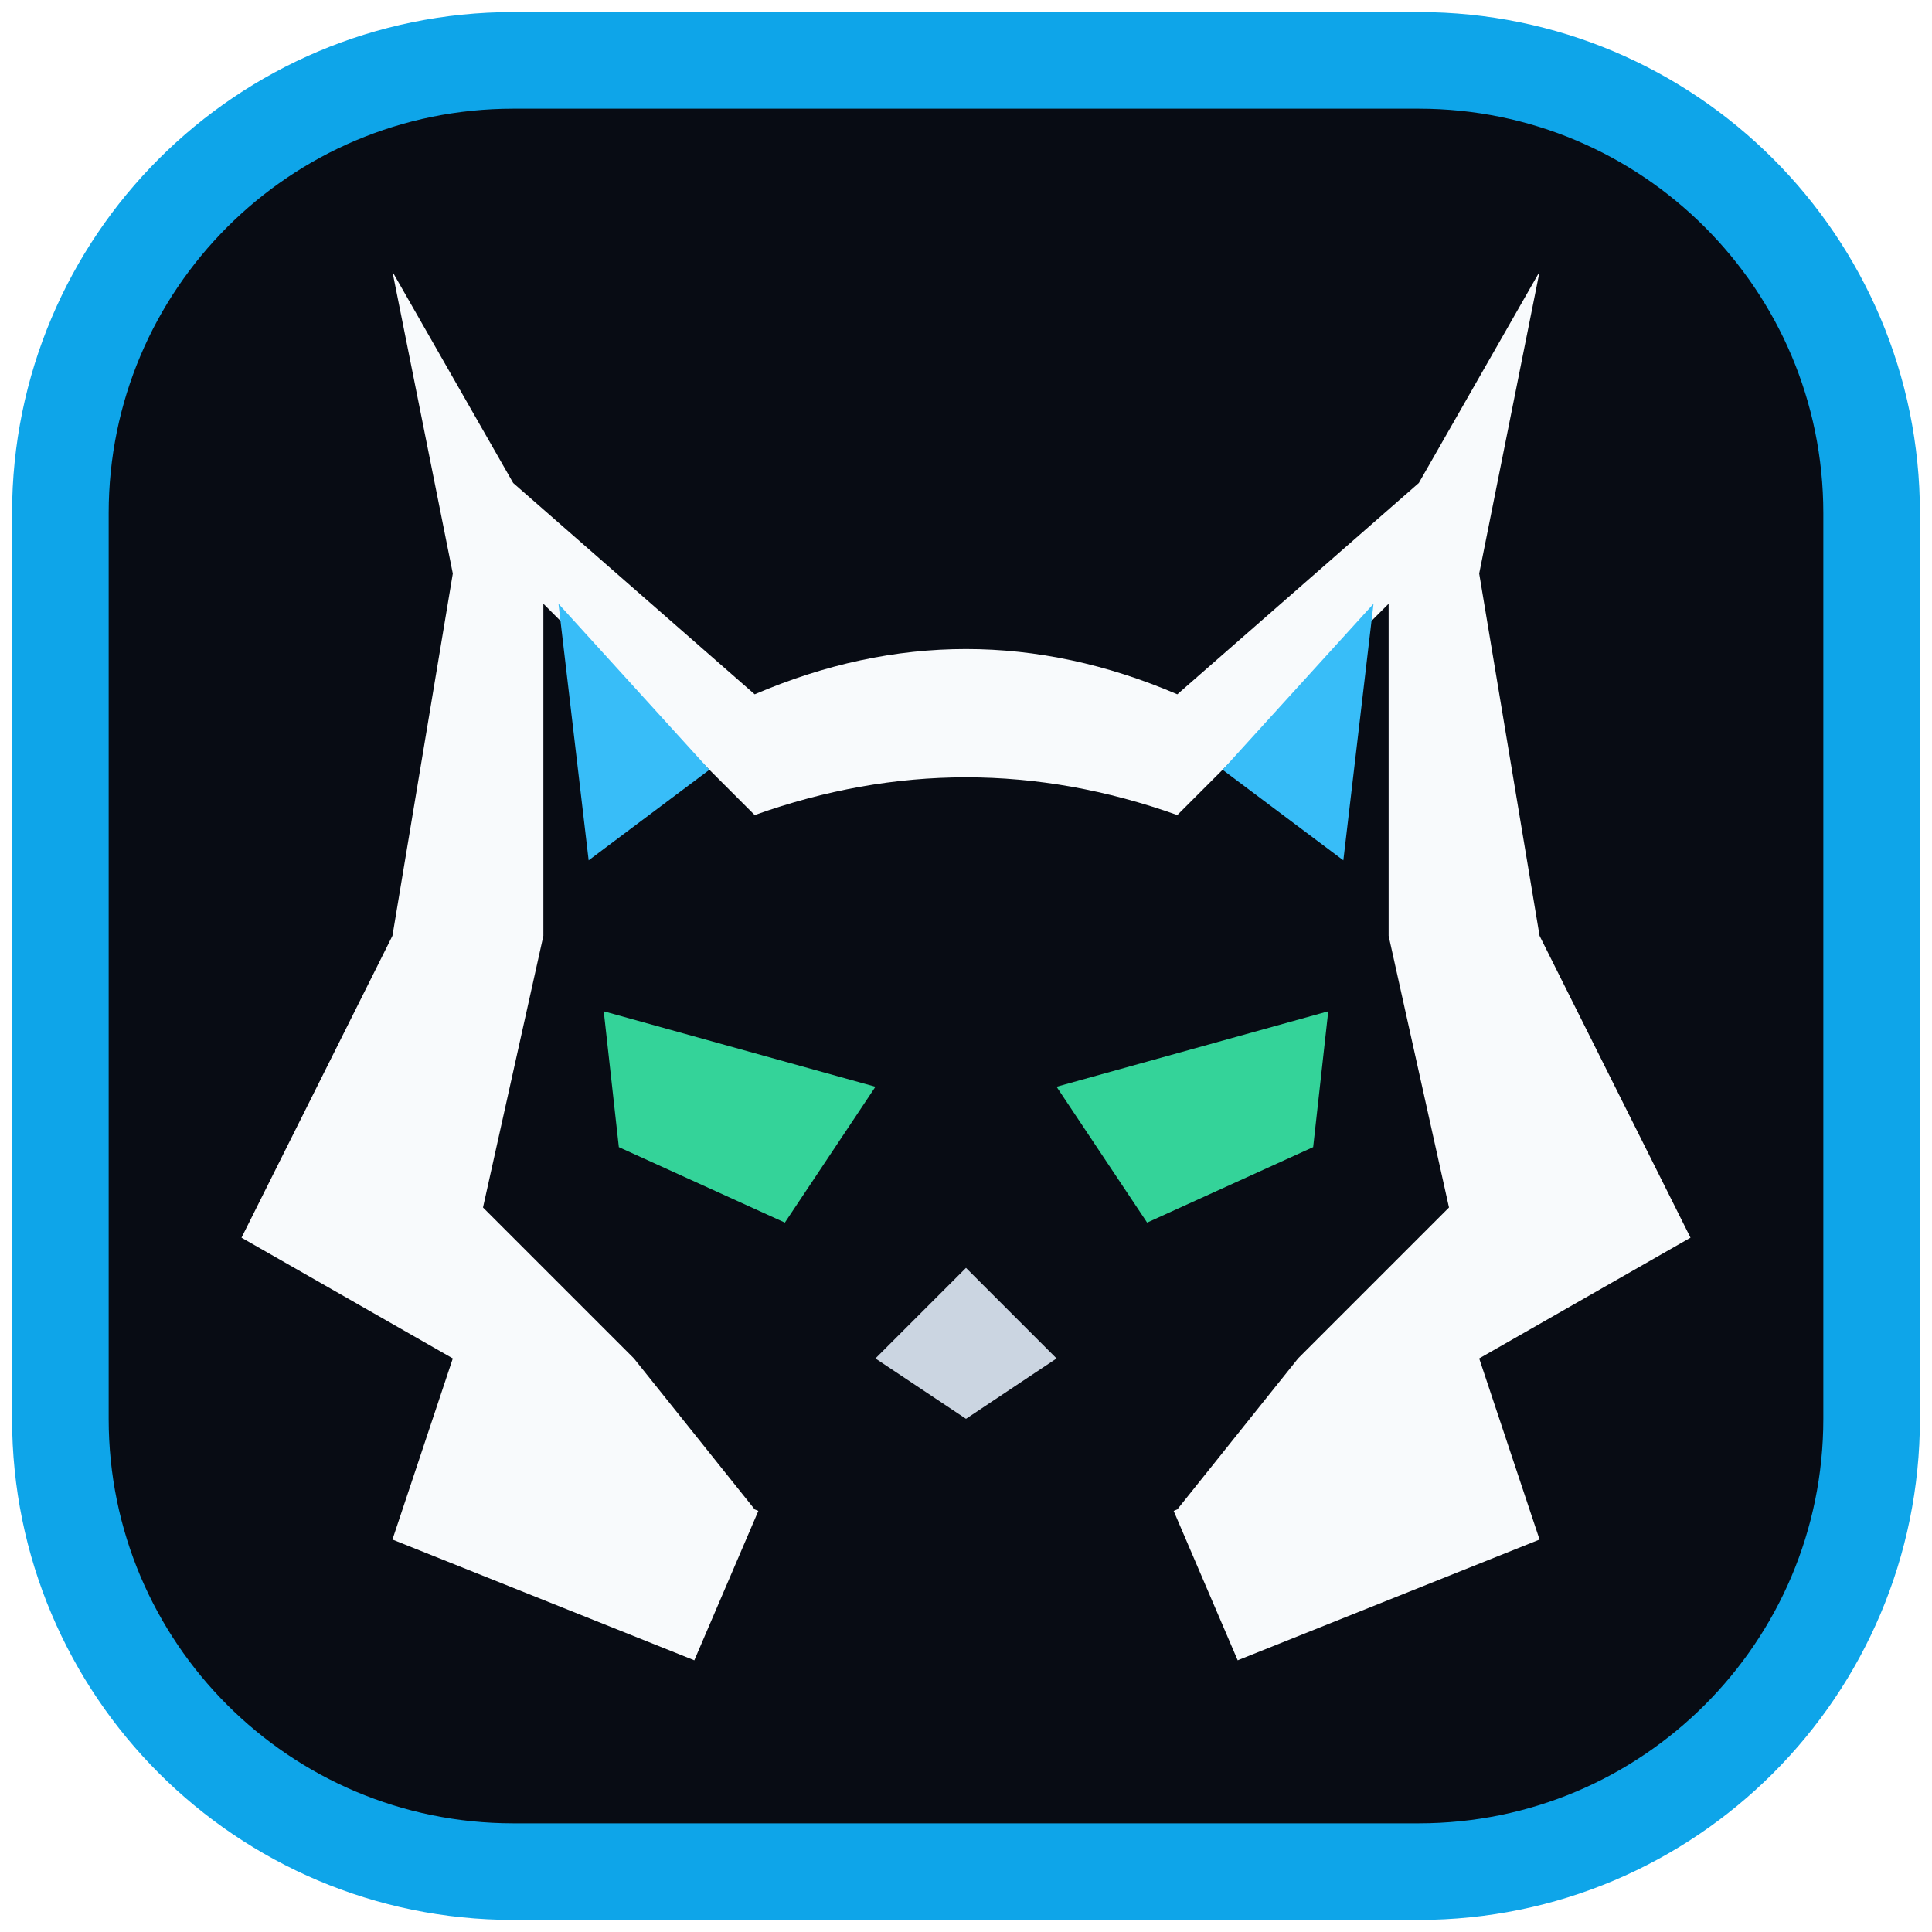
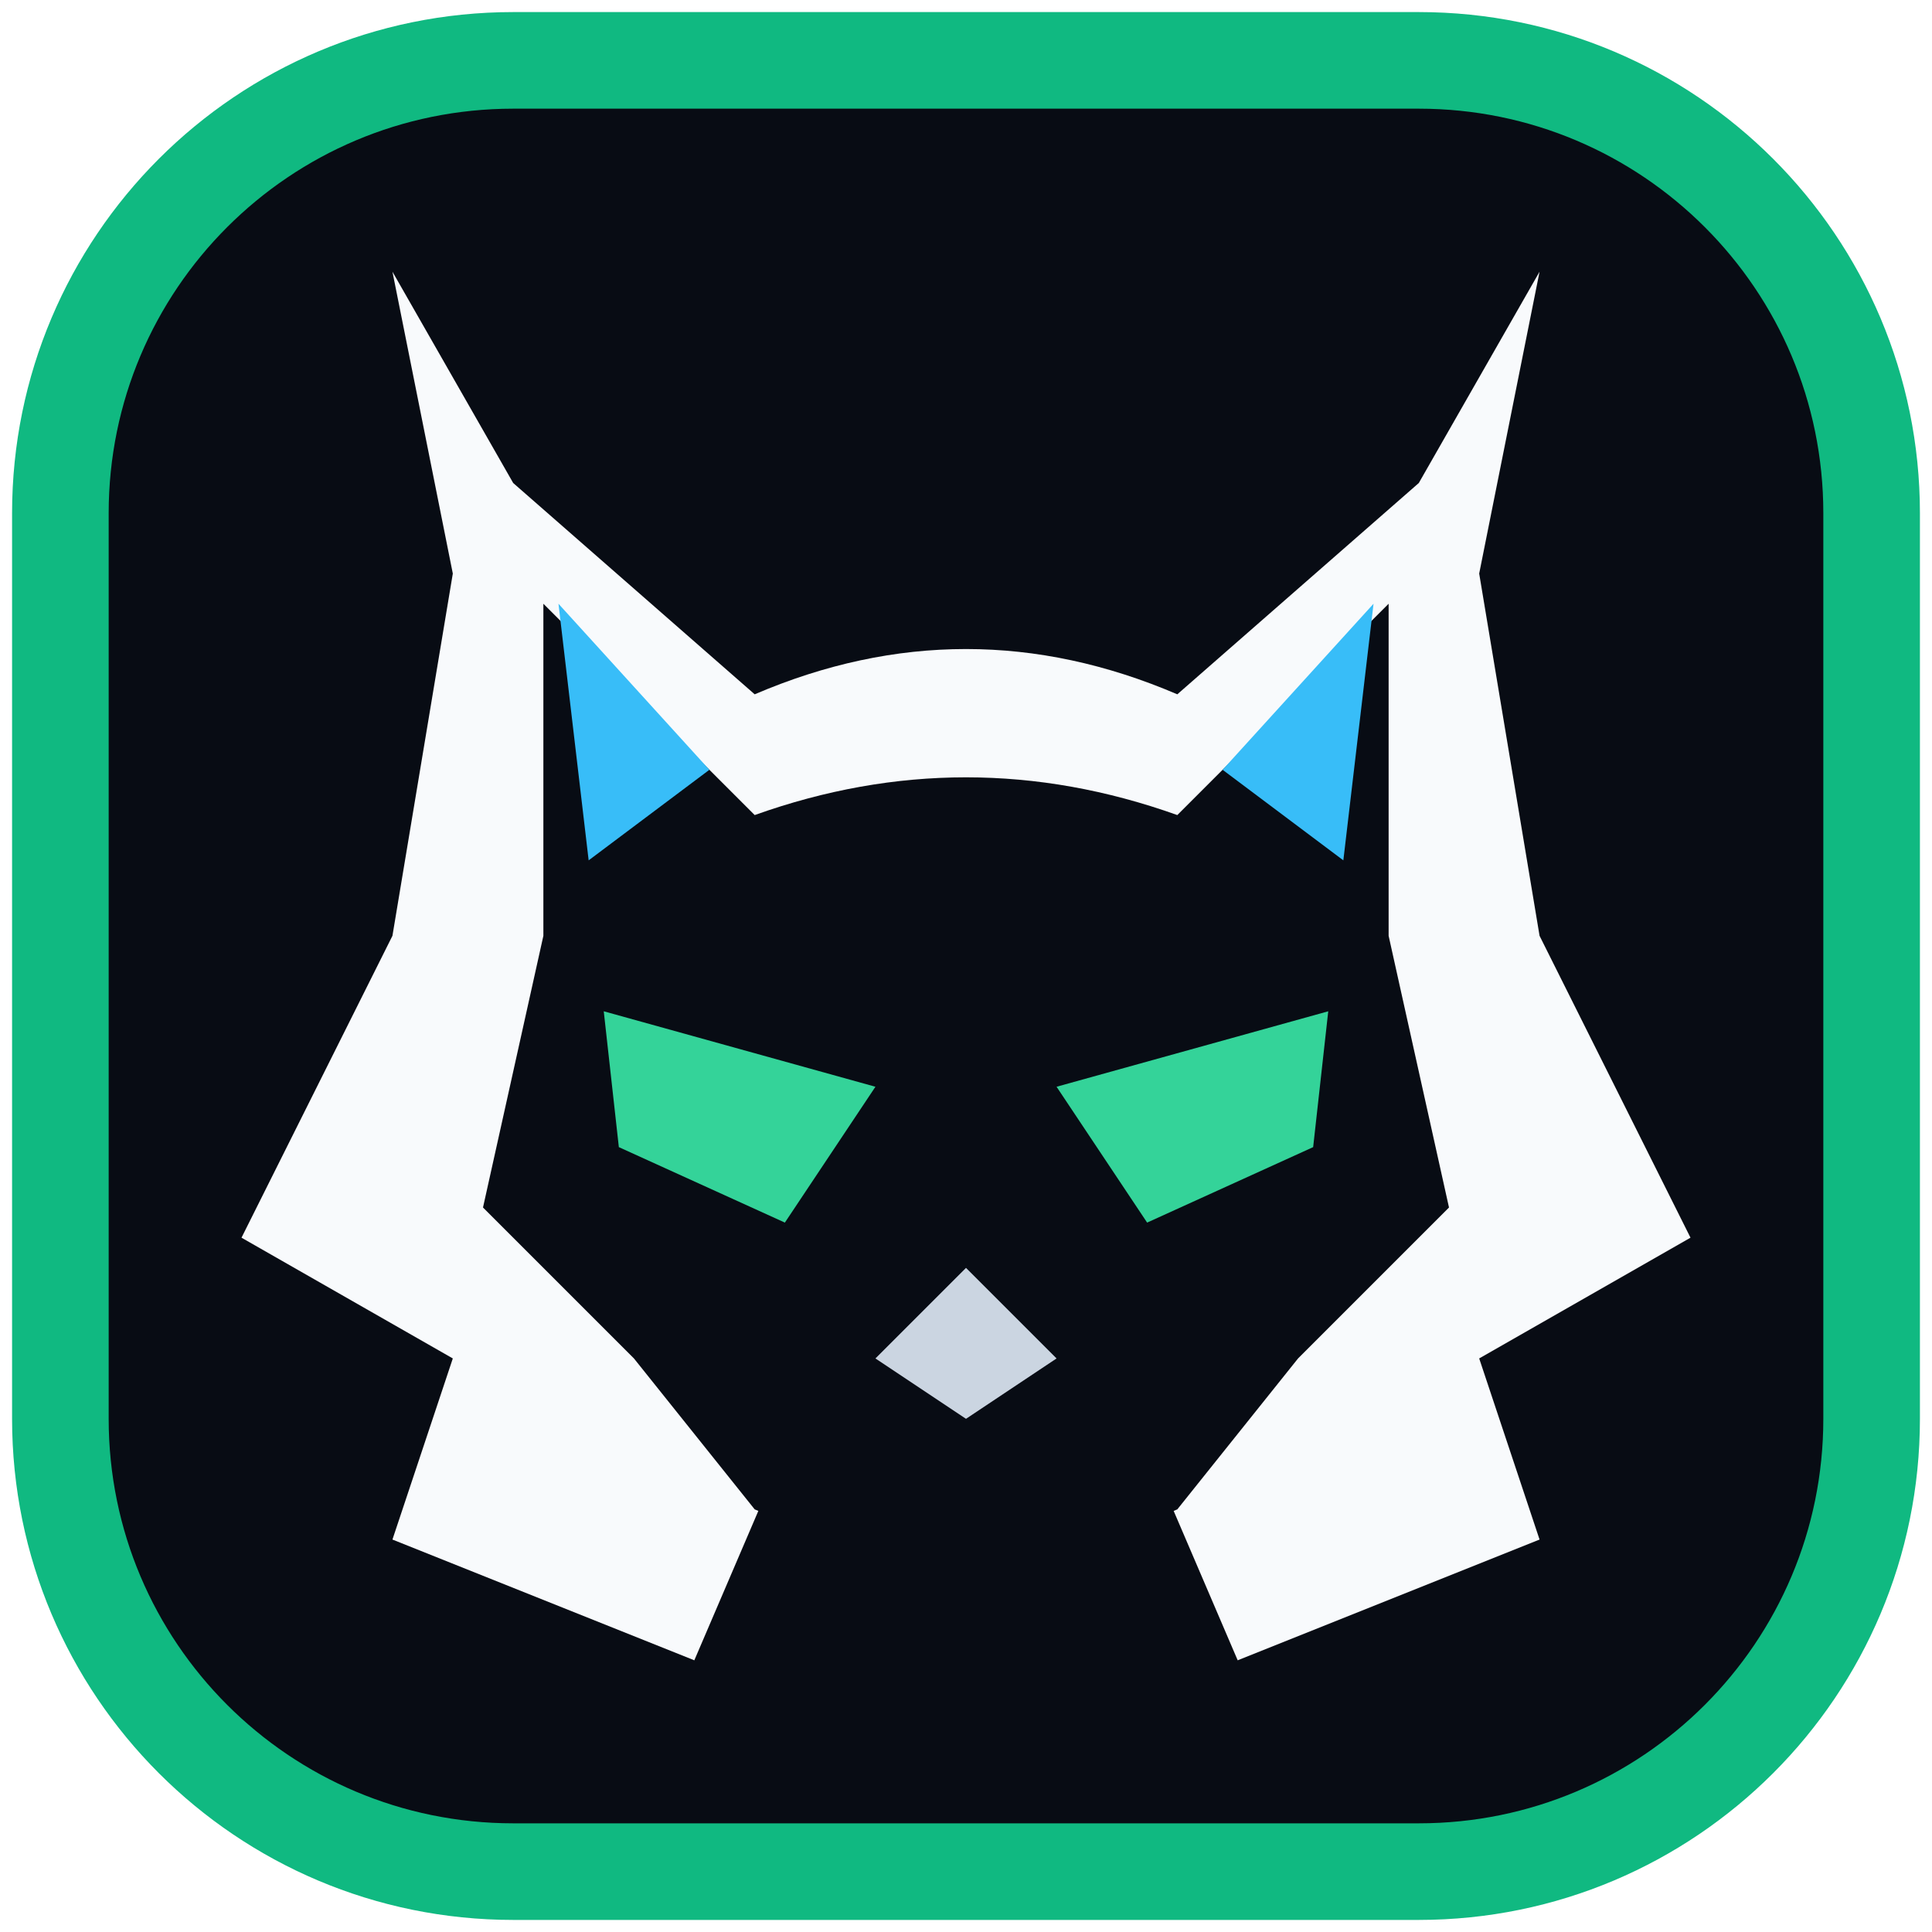
<svg xmlns="http://www.w3.org/2000/svg" viewBox="0 0 64 64">
-   <rect x="2" y="2" width="60" height="60" rx="15" fill="#080c14" stroke="#0ea5e9" stroke-width="3.2" />
+   <rect x="2" y="2" width="60" height="60" rx="15" fill="#080c14" stroke="#10b981" stroke-width="3.2" />
  <path d="M13 9l4 7 8 7q7-3 14 0l8-7 4-7-2 10 2 12 5 10-7 4 2 6-10 4-3-7q-6 3-12 0l-3 7-10-4 2-6-7-4 5-10 2-12z" fill="#f8fafc" />
  <path d="M18 20l7 7q7-2.5 14 0l7-7v11l2 9-5 5-4 5q-7 3-14 0l-4-5-5-5 2-9z" fill="#080c14" />
  <polygon points="18.5,20 23.5,25.5 19.5,28.5" fill="#38bdf8" />
  <polygon points="45.5,20 40.5,25.5 44.5,28.5" fill="#38bdf8" />
  <path d="M20 33.5l9 2.5-3 4.5-5.5-2.5zM44 33.5l-9 2.5 3 4.5 5.5-2.5z" fill="#34d399" />
  <polygon points="32,42 35,45 32,47 29,45" fill="#cbd5e1" />
</svg>
